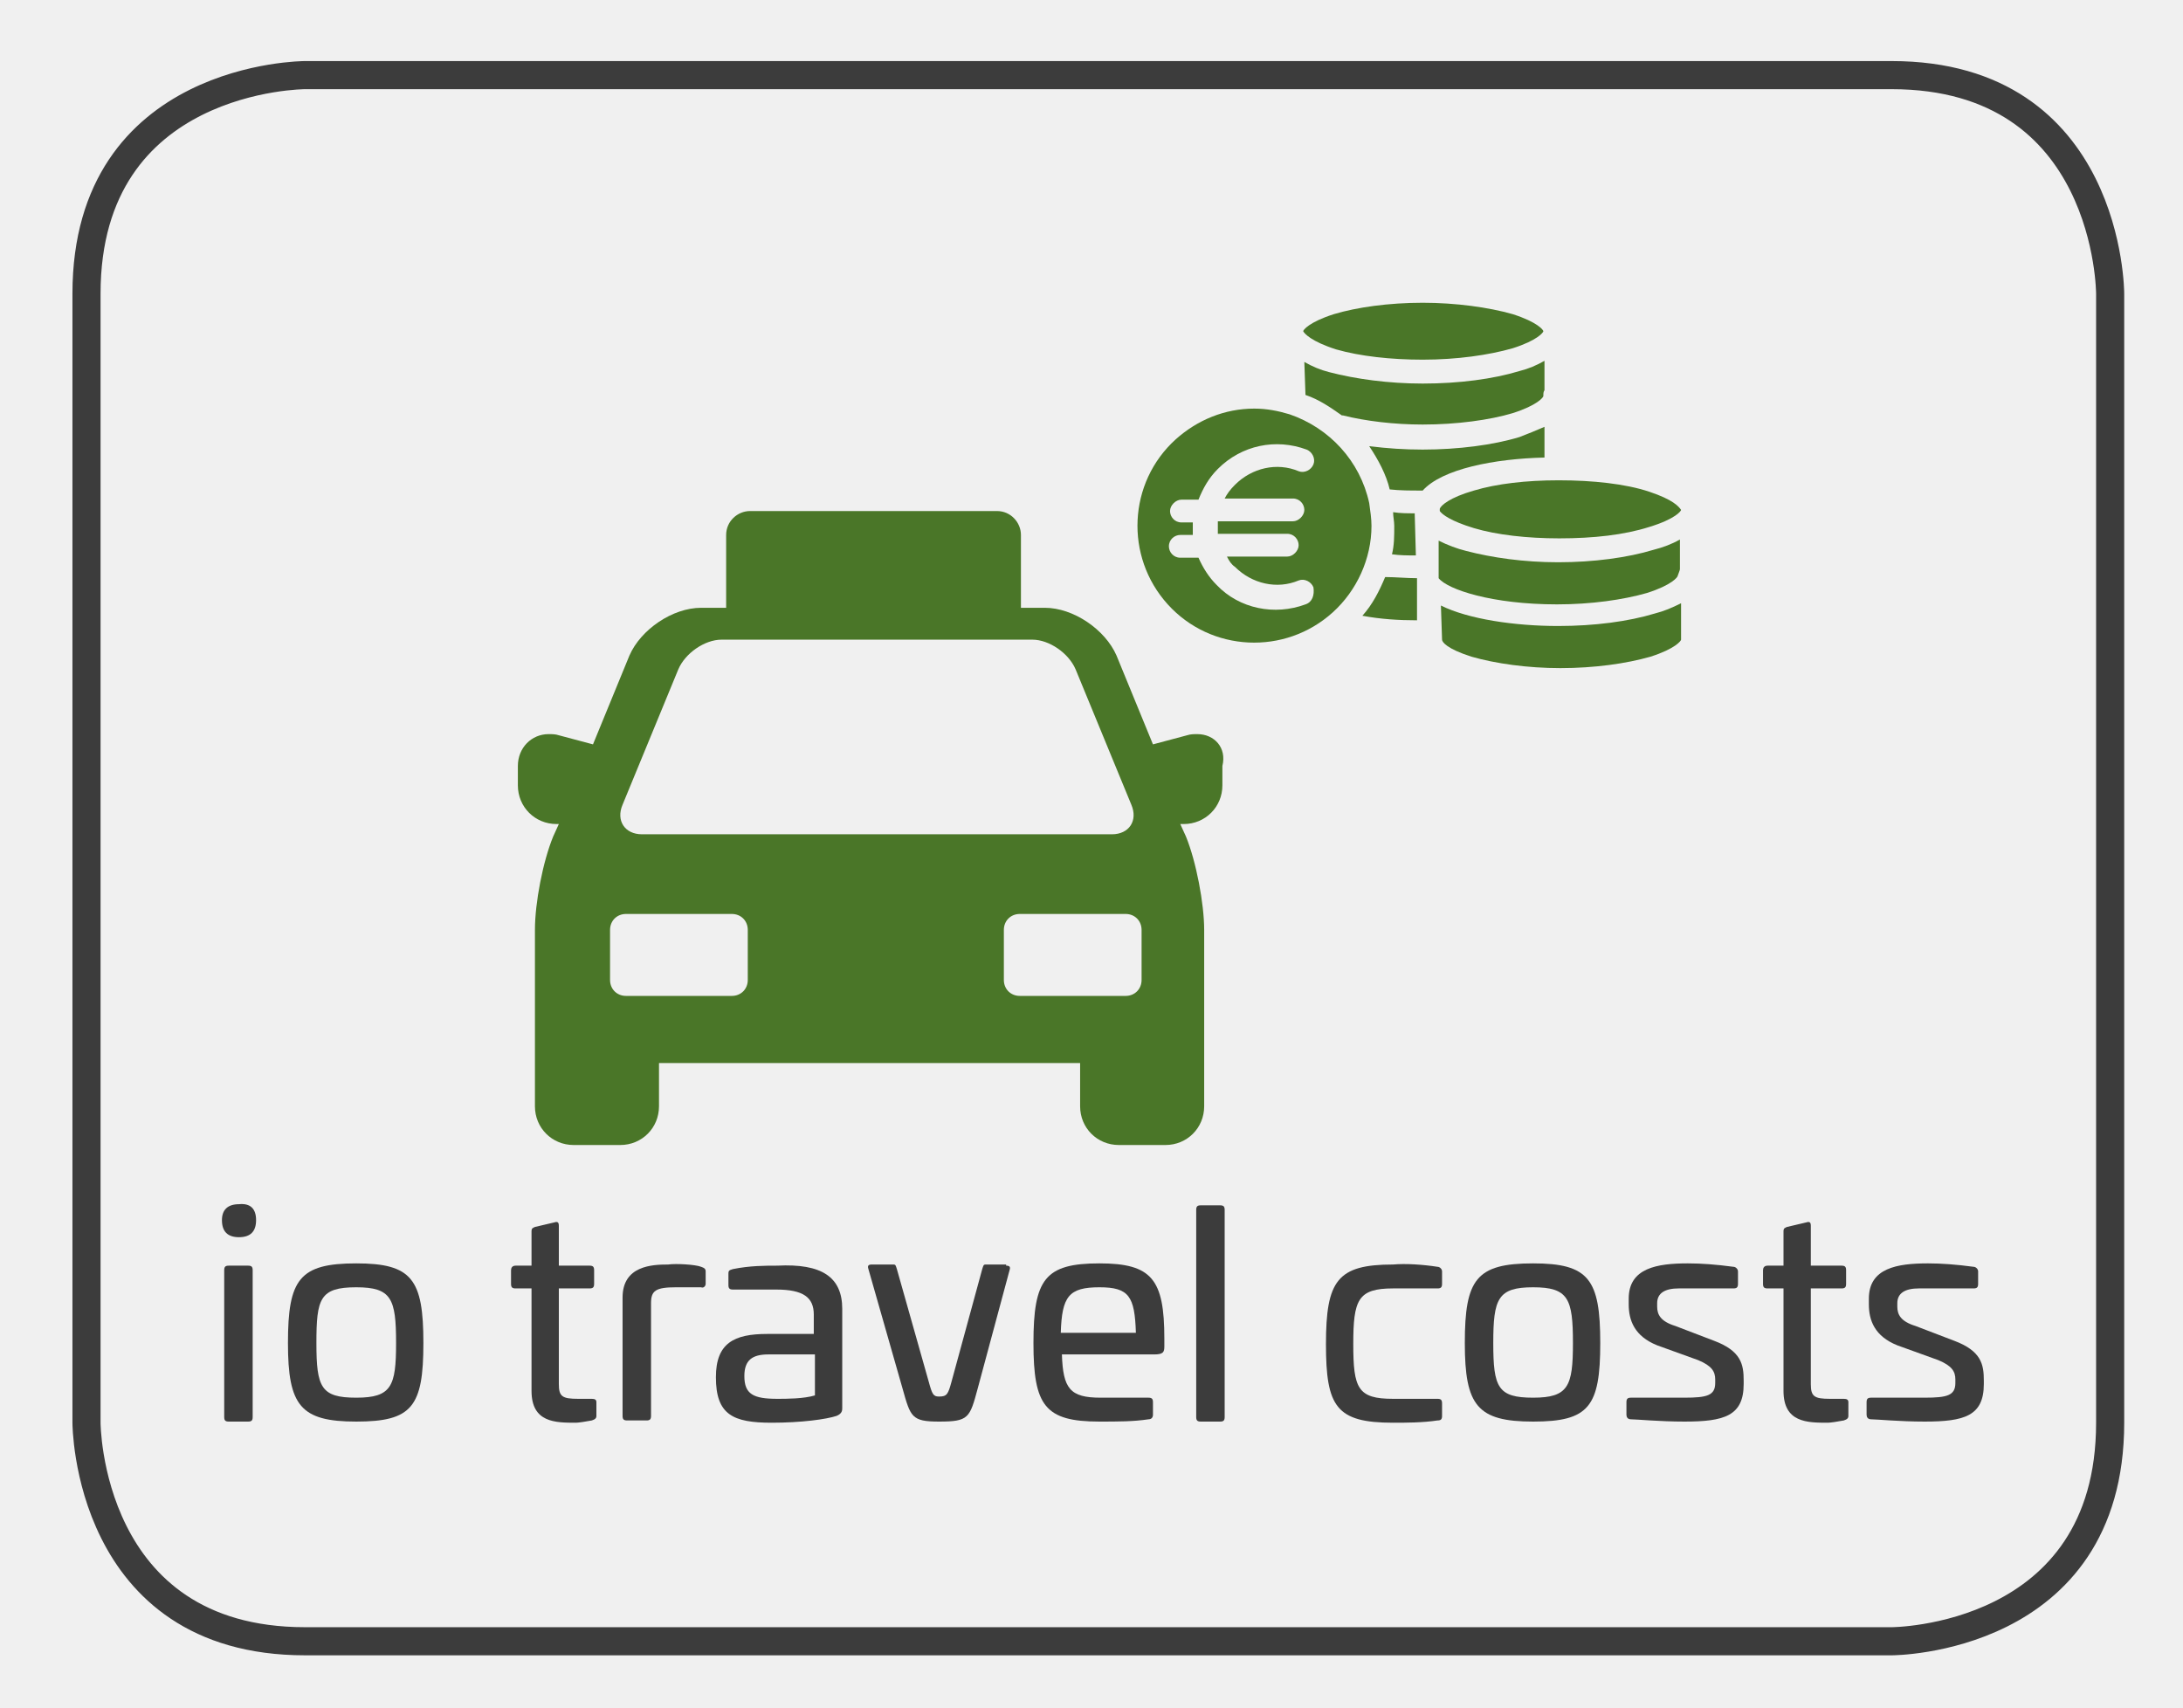
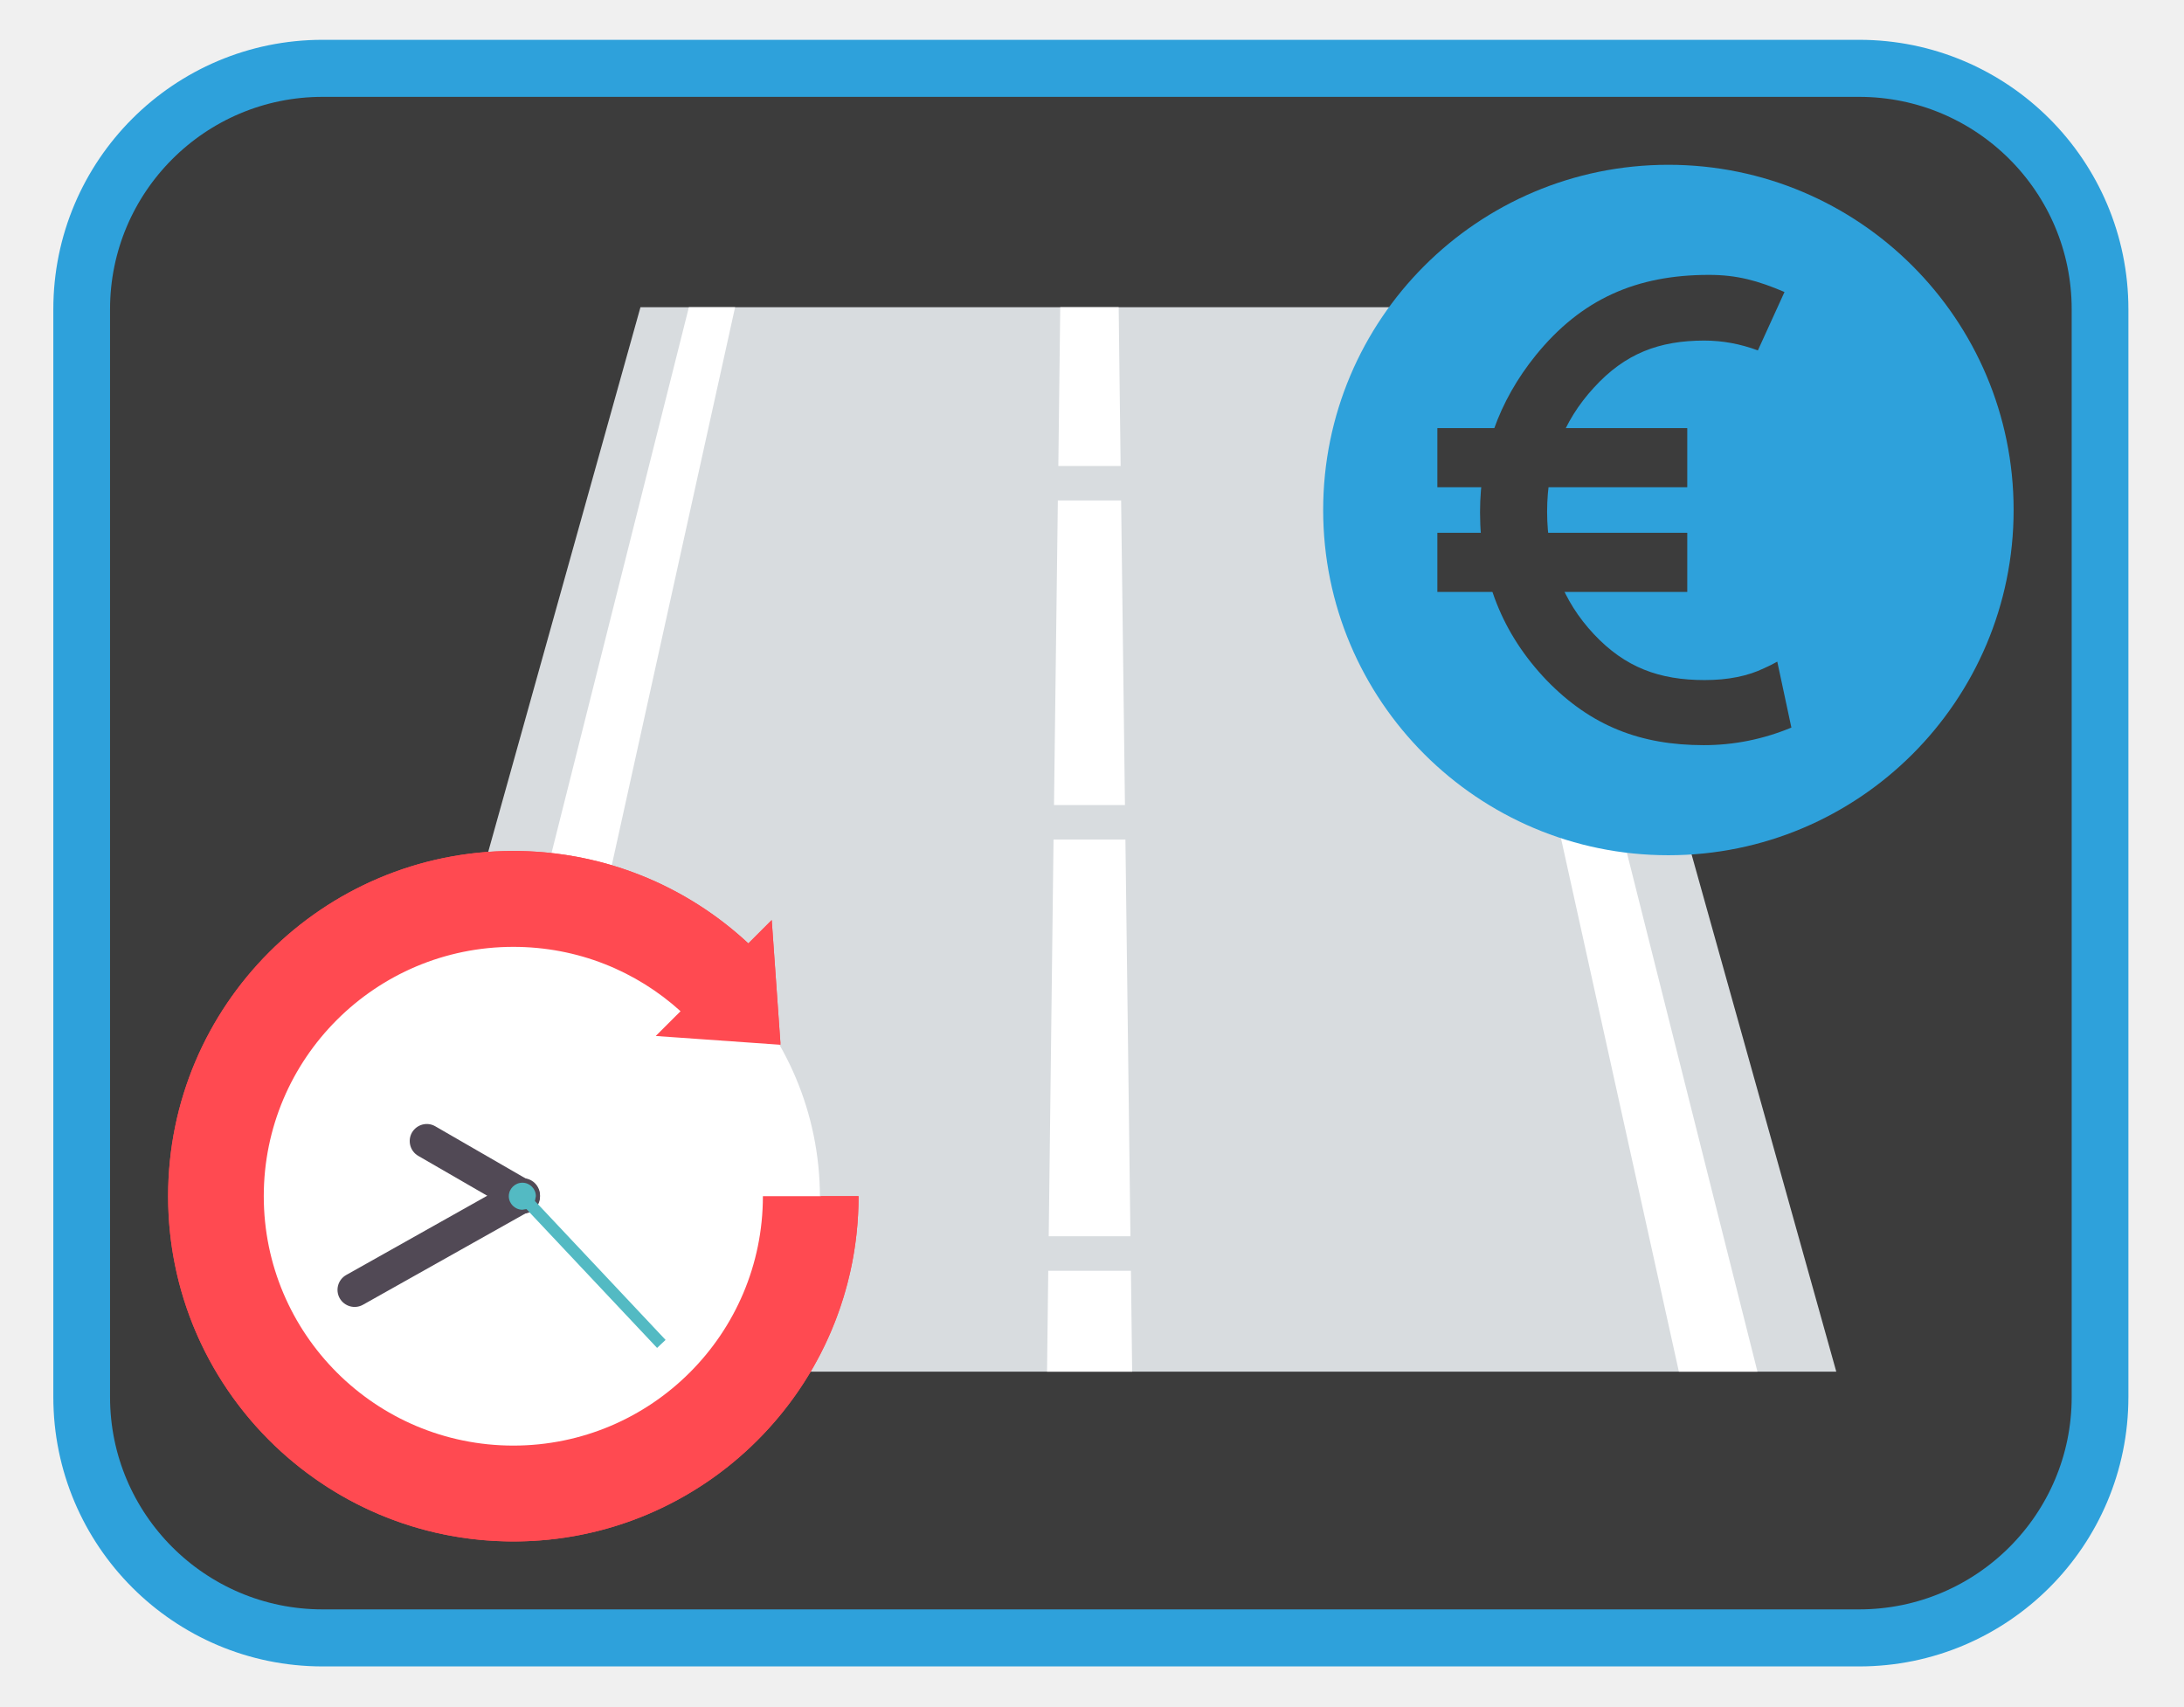
- <svg xmlns="http://www.w3.org/2000/svg" version="1.1" id="travel_x5F_costs" x="0px" y="0px" viewBox="0 0 191.8 150" style="enable-background:new 0 0 191.8 150;" xml:space="preserve">
-   <style type="text/css">
- 	.st0{fill:none;stroke:#3C3C3C;stroke-width:2.47;}
- 	.st1{fill:#3C3C3C;}
- 	.st2{fill:#4A7628;}
- </style>
-   <path class="st0" d="M26.8,6.6c0,0-19.2,0-19.2,19.2V125c0,0,0,19.2,19.2,19.2h139.4c0,0,19.2,0,19.2-19.2V25.8  c0,0,0-19.2-19.2-19.2H26.8z" />
-   <g>
-     <path class="st1" d="M22.5,107.2c0,1-0.5,1.5-1.5,1.5c-1,0-1.5-0.5-1.5-1.5c0-0.9,0.5-1.4,1.5-1.4C22,105.7,22.5,106.2,22.5,107.2z    M21.8,111.2c0.3,0,0.4,0.1,0.4,0.4v12.9c0,0.3-0.1,0.4-0.4,0.4h-1.7c-0.3,0-0.4-0.1-0.4-0.4v-12.9c0-0.3,0.1-0.4,0.4-0.4H21.8z" />
-     <path class="st1" d="M37.2,118c0,5.6-1,6.9-5.9,6.9c-4.9,0-6-1.4-6-6.9c0-5.6,1-7,6-7C36.2,111,37.2,112.4,37.2,118z M27.8,118   c0,3.9,0.4,4.8,3.5,4.8c3.1,0,3.5-1,3.5-4.8c0-3.9-0.4-4.9-3.5-4.9C28.1,113.1,27.8,114.1,27.8,118z" />
-     <path class="st1" d="M48.7,107.4c0.3-0.1,0.4,0,0.4,0.3v3.5h2.7c0.3,0,0.4,0.1,0.4,0.4v1.2c0,0.3-0.1,0.4-0.4,0.4h-2.7v8.4   c0,1.1,0.3,1.3,1.7,1.3h1.2c0.3,0,0.4,0.1,0.4,0.3v1.2c0,0.2-0.1,0.3-0.4,0.4c-0.5,0.1-1.2,0.2-1.4,0.2c-1.8,0-3.9,0-3.9-2.8v-9   h-1.4c-0.3,0-0.4-0.1-0.4-0.4v-1.2c0-0.2,0.1-0.4,0.4-0.4h1.4v-3c0-0.3,0.1-0.3,0.3-0.4L48.7,107.4z" />
-     <path class="st1" d="M61.6,111.3c0.3,0.1,0.4,0.2,0.4,0.4v1.1c0,0.2-0.2,0.4-0.4,0.3h-2.2c-1.8,0-2.2,0.3-2.2,1.4v9.9   c0,0.3-0.1,0.4-0.4,0.4h-1.7c-0.3,0-0.4-0.1-0.4-0.4V114c0-2.8,2.6-2.9,4-2.9C59.4,111,61.1,111.1,61.6,111.3z" />
-     <path class="st1" d="M74,115v8.7c0,0.2,0,0.5-0.5,0.7c-0.9,0.3-3.1,0.6-5.7,0.6c-3.4,0-4.9-0.7-4.9-4c0-3,1.6-3.8,4.5-3.8l4.1,0   v-1.7c0-1.5-0.9-2.2-3.3-2.2h-3.8c-0.3,0-0.4-0.1-0.4-0.4v-1c0-0.3,0.1-0.3,0.4-0.4c1.5-0.3,2.8-0.3,3.9-0.3   C72.2,111,74,112.2,74,115z M67.5,119c-1.4,0-2.1,0.5-2.1,1.9c0,1.6,0.8,2,2.9,2c0.8,0,2.3,0,3.3-0.3V119H67.5z" />
-     <path class="st1" d="M88.4,111.2c0.3,0,0.4,0.1,0.3,0.4L85.9,122c-0.7,2.6-0.8,2.9-3.4,2.9c-2.4,0-2.5-0.4-3.2-2.9l-3-10.5   c-0.1-0.3,0-0.4,0.3-0.4h1.9c0.2,0,0.2,0.1,0.3,0.4l2.8,9.9c0.3,1.1,0.4,1.3,0.9,1.3c0.7,0,0.8-0.2,1.1-1.3l2.7-9.9   c0.1-0.3,0.1-0.4,0.3-0.4H88.4z" />
-     <path class="st1" d="M102.3,117.6v0.7c0,0.5-0.1,0.7-0.9,0.7h-8.1c0.1,3,0.7,3.8,3.4,3.8h4.2c0.3,0,0.4,0.1,0.4,0.4v1.1   c0,0.2-0.1,0.4-0.4,0.4c-1.3,0.2-2.7,0.2-4.3,0.2c-4.8,0-5.8-1.4-5.8-6.9c0-5.6,1-7,5.8-7C101.2,111,102.3,112.4,102.3,117.6z    M93.2,117.1h6.6c-0.1-3.2-0.6-4-3.2-4C93.9,113.1,93.3,113.9,93.2,117.1z" />
-     <path class="st1" d="M107.2,105.9c0.3,0,0.4,0.1,0.4,0.4v18.2c0,0.3-0.1,0.4-0.4,0.4h-1.7c-0.3,0-0.4-0.1-0.4-0.4v-18.2   c0-0.3,0.1-0.4,0.4-0.4H107.2z" />
-     <path class="st1" d="M126.3,111.3c0.2,0,0.4,0.2,0.4,0.4v1.1c0,0.3-0.1,0.4-0.4,0.4h-3.9c-3.1,0-3.5,1-3.5,4.9   c0,3.9,0.4,4.8,3.5,4.8h3.9c0.3,0,0.4,0.1,0.4,0.4v1.1c0,0.3-0.1,0.4-0.4,0.4c-1.3,0.2-2.8,0.2-3.9,0.2c-5,0-5.9-1.4-5.9-6.9   c0-5.6,1-7,5.9-7C123.5,111,125,111.1,126.3,111.3z" />
-     <path class="st1" d="M140.6,118c0,5.6-1,6.9-5.9,6.9c-4.9,0-6-1.4-6-6.9c0-5.6,1-7,6-7C139.6,111,140.6,112.4,140.6,118z    M131.2,118c0,3.9,0.4,4.8,3.5,4.8c3.1,0,3.5-1,3.5-4.8c0-3.9-0.4-4.9-3.5-4.9C131.6,113.1,131.2,114.1,131.2,118z" />
-     <path class="st1" d="M152.3,111.3c0.2,0,0.4,0.2,0.4,0.4v1.1c0,0.3-0.1,0.4-0.4,0.4h-4.8c-1.2,0-1.9,0.4-1.9,1.3v0.3   c0,0.7,0.3,1.3,1.6,1.7l3.4,1.3c2.4,0.9,2.6,2.1,2.6,3.5v0.3c0,2.8-1.7,3.3-5.2,3.3c-2.2,0-4.2-0.2-4.7-0.2c-0.3,0-0.4-0.2-0.4-0.4   v-1.1c0-0.3,0.1-0.4,0.4-0.4h4.7c2,0,2.7-0.2,2.7-1.3v-0.3c0-0.7-0.3-1.2-1.5-1.7l-3.6-1.3c-2-0.8-2.5-2.2-2.5-3.6v-0.5   c0-2.7,2.5-3.1,5.2-3.1C149.5,111,150.8,111.1,152.3,111.3z" />
-     <path class="st1" d="M158.7,107.4c0.3-0.1,0.4,0,0.4,0.3v3.5h2.7c0.3,0,0.4,0.1,0.4,0.4v1.2c0,0.3-0.1,0.4-0.4,0.4h-2.7v8.4   c0,1.1,0.3,1.3,1.7,1.3h1.2c0.3,0,0.4,0.1,0.4,0.3v1.2c0,0.2-0.1,0.3-0.4,0.4c-0.5,0.1-1.2,0.2-1.4,0.2c-1.8,0-3.9,0-3.9-2.8v-9   h-1.4c-0.3,0-0.4-0.1-0.4-0.4v-1.2c0-0.2,0.1-0.4,0.4-0.4h1.4v-3c0-0.3,0.1-0.3,0.3-0.4L158.7,107.4z" />
-     <path class="st1" d="M173.4,111.3c0.2,0,0.4,0.2,0.4,0.4v1.1c0,0.3-0.1,0.4-0.4,0.4h-4.8c-1.2,0-1.9,0.4-1.9,1.3v0.3   c0,0.7,0.3,1.3,1.6,1.7l3.4,1.3c2.4,0.9,2.6,2.1,2.6,3.5v0.3c0,2.8-1.7,3.3-5.2,3.3c-2.2,0-4.2-0.2-4.7-0.2c-0.3,0-0.4-0.2-0.4-0.4   v-1.1c0-0.3,0.1-0.4,0.4-0.4h4.7c2,0,2.7-0.2,2.7-1.3v-0.3c0-0.7-0.3-1.2-1.5-1.7l-3.6-1.3c-2-0.8-2.5-2.2-2.5-3.6v-0.5   c0-2.7,2.5-3.1,5.2-3.1C170.6,111,171.9,111.1,173.4,111.3z" />
+ <svg xmlns="http://www.w3.org/2000/svg" width="100%" height="100%" viewBox="0 0 192 150" version="1.1" xml:space="preserve" style="fill-rule:evenodd;clip-rule:evenodd;stroke-linecap:round;stroke-linejoin:round;stroke-miterlimit:1.5;">
+   <g transform="matrix(0.973783,0,0,0.97943,4.07961,2.75886)">
+     <path d="M185.4,24.939L185.4,122.578C185.4,134.512 175.655,144.2 163.653,144.2L24.932,144.2C12.93,144.2 3.185,134.512 3.185,122.578L3.185,24.939C3.185,13.005 12.93,3.317 24.932,3.317L163.653,3.317C175.655,3.317 185.4,13.005 185.4,24.939Z" style="fill:rgb(60,60,60);stroke:rgb(46,161,219);stroke-width:5.12px;" />
  </g>
-   <g>
-     <g>
-       <path class="st2" d="M105.2,64.5c-0.3,0-0.6,0-0.9,0.1l-3,0.8l-3.2-7.8c-1-2.3-3.8-4.2-6.3-4.2h-2.1V47c0-1.1-0.9-2.1-2.1-2.1    H65.9c-1.1,0-2.1,0.9-2.1,2.1v6.4h-2.2c-2.5,0-5.3,1.9-6.3,4.2l-3.2,7.8l-3-0.8c-0.3-0.1-0.6-0.1-0.9-0.1c-1.5,0-2.7,1.2-2.7,2.8    V69c0,1.9,1.5,3.4,3.4,3.4h0.2l-0.5,1.1c-0.9,2.2-1.6,5.8-1.6,8.2v15.5c0,1.9,1.5,3.4,3.4,3.4h4.1c1.9,0,3.4-1.5,3.4-3.4v-3.8h37    v3.8c0,1.9,1.5,3.4,3.4,3.4h4.1c1.9,0,3.4-1.5,3.4-3.4V81.7c0-2.3-0.7-6-1.6-8.2l-0.5-1.1h0.3c1.9,0,3.4-1.5,3.4-3.4v-1.7    C107.8,65.7,106.7,64.5,105.2,64.5z M54.7,70.7l4.9-11.9c0.6-1.4,2.3-2.6,3.8-2.6h27.3c1.5,0,3.2,1.2,3.8,2.6l4.9,11.9    c0.6,1.4-0.2,2.6-1.7,2.6H56.4C54.9,73.3,54.1,72.1,54.7,70.7z M65.7,86.1c0,0.8-0.6,1.4-1.4,1.4H55c-0.8,0-1.4-0.6-1.4-1.4v-4.4    c0-0.8,0.6-1.4,1.4-1.4h9.3c0.8,0,1.4,0.6,1.4,1.4C65.7,81.6,65.7,86.1,65.7,86.1z M100.3,86.1c0,0.8-0.6,1.4-1.4,1.4h-9.3    c-0.8,0-1.4-0.6-1.4-1.4v-4.4c0-0.8,0.6-1.4,1.4-1.4h9.3c0.8,0,1.4,0.6,1.4,1.4V86.1z" />
+   <g transform="matrix(1.01227,0,0,1.01227,-1.28693,-0.733567)">
+     <g transform="matrix(1.15174,0,0,1.15174,-14.5517,-12.7525)">
+       <g transform="matrix(2.18901,0,0,2.18901,-290.711,-757.782)">
+         <path d="M202.335,398.771L150.893,398.771L161.143,362.103L192.077,362.103L202.335,398.771Z" style="fill:rgb(216,220,223);fill-rule:nonzero;" />
+       </g>
+       <g transform="matrix(2.18901,0,0,2.18901,-290.711,-757.782)">
+         <path d="M199.62,398.771L196.913,398.771L188.809,362.103L190.393,362.103L199.62,398.771Z" style="fill:white;fill-rule:nonzero;" />
+       </g>
+       <g transform="matrix(2.18901,0,0,2.18901,-290.711,-757.782)">
+         <path d="M164.403,362.103L156.299,398.771L153.583,398.771L162.811,362.103L164.403,362.103Z" style="fill:white;fill-rule:nonzero;" />
+       </g>
+       <g transform="matrix(2.18901,0,0,2.18901,-290.711,-757.782)">
+         <path d="M177.683,367.572L175.537,367.572L175.603,362.103L177.616,362.103L177.683,367.572Z" style="fill:white;fill-rule:nonzero;" />
+       </g>
+       <g transform="matrix(2.18901,0,0,2.18901,-290.711,-757.782)">
+         <path d="M177.832,379.252L175.388,379.252L175.52,368.761L177.7,368.761L177.832,379.252Z" style="fill:white;fill-rule:nonzero;" />
+       </g>
+       <g transform="matrix(2.18901,0,0,2.18901,-290.711,-757.782)">
+         <path d="M178.021,394.107L175.206,394.107L175.372,380.44L177.848,380.44L178.021,394.107Z" style="fill:white;fill-rule:nonzero;" />
+       </g>
+       <g transform="matrix(2.18901,0,0,2.18901,-290.711,-757.782)">
+         <path d="M178.08,398.771L175.148,398.771L175.19,395.296L178.038,395.296L178.08,398.771Z" style="fill:white;fill-rule:nonzero;" />
+       </g>
    </g>
-     <g>
+     <g transform="matrix(0.111267,0,0,0.111267,83.7447,-17.4026)">
      <g>
-         <g>
-           <path class="st2" d="M120.3,44.2c-0.8-3.7-3.5-6.6-7-7.8c-1-0.3-2-0.5-3.1-0.5c-2.6,0-5,1-6.9,2.7c-4.2,3.8-4.5,10.3-0.7,14.5      s10.3,4.5,14.5,0.7c2.1-1.9,3.4-4.7,3.4-7.6C120.5,45.6,120.4,44.9,120.3,44.2z M114.7,53.1c-2.7,1-5.8,0.4-7.8-1.7      c-0.7-0.7-1.2-1.5-1.6-2.4h-1.6c-0.6,0-1-0.5-1-1c0-0.6,0.5-1,1-1h1.1c0-0.4,0-0.8,0-1.1h-1c-0.6,0-1-0.5-1-1s0.5-1,1-1h1.5      c0.4-1,0.9-1.9,1.7-2.7c2.1-2.1,5.1-2.7,7.8-1.7c0.5,0.2,0.8,0.8,0.6,1.3c-0.2,0.5-0.8,0.8-1.3,0.6c-1.9-0.8-4.1-0.3-5.6,1.2      c-0.4,0.4-0.7,0.8-0.9,1.2h6c0.6,0,1,0.5,1,1s-0.5,1-1,1h-6.6c0,0.4,0,0.8,0,1.1h6.1c0.6,0,1,0.5,1,1s-0.5,1-1,1h-5.3      c0.2,0.4,0.4,0.7,0.7,0.9c1.5,1.5,3.7,2,5.6,1.2c0,0,0,0,0,0c0.5-0.2,1.1,0.1,1.3,0.6C115.5,52.3,115.3,52.9,114.7,53.1z" />
+         <path d="M291.542,561C291.542,412.183 412.183,291.542 561,291.542C709.817,291.542 830.458,412.183 830.458,561C830.458,709.817 709.817,830.458 561,830.458C412.183,830.458 291.542,709.817 291.542,561Z" style="fill:rgb(46,161,219);fill-rule:nonzero;" />
+         <g transform="matrix(1.21862,0,0,1.21862,-139.651,-122.644)">
+           <rect x="426.979" y="508.536" width="160.058" height="37.877" style="fill:rgb(60,60,60);fill-rule:nonzero;" />
+         </g>
+         <g transform="matrix(1.21862,0,0,1.21862,-139.651,-122.644)">
+           <rect x="426.979" y="575.587" width="160.058" height="37.877" style="fill:rgb(60,60,60);fill-rule:nonzero;" />
+         </g>
+         <g transform="matrix(1.21862,0,0,1.21862,-139.651,-122.644)">
+           <path d="M636.383,662.264C625.899,667.364 613.164,669.914 598.174,669.914C569.165,669.914 547.248,661.85 527.261,640.557C507.271,619.266 497.278,593.129 497.278,562.148C497.278,530.785 507.271,504.267 527.261,482.59C547.126,460.79 568.983,452.469 597.991,452.469C609.583,452.469 621.009,454.583 632.269,458.77L649.323,421.357C632.148,414.064 618.952,410.396 600.915,410.396C554.479,410.396 519.216,425.858 489.966,461.936C466.2,491.388 454.316,524.921 454.316,562.531C454.316,604.478 468.514,640.303 496.914,670.008C525.434,699.46 557.283,711.604 597.625,711.604C616.961,711.604 635.66,707.838 653.73,700.345L644.696,658.11C641.879,659.687 639.106,661.077 636.383,662.264Z" style="fill:rgb(60,60,60);fill-rule:nonzero;" />
        </g>
      </g>
+     </g>
+     <g transform="matrix(1.04256,0,0,1.04256,107.806,49.0176)">
      <g>
-         <g>
-           <path class="st2" d="M132.9,27.6c-2.1-0.6-5-1-7.9-1c-3,0-5.8,0.4-7.8,1c-2.2,0.7-2.7,1.4-2.7,1.5c0,0,0,0,0,0      c0.1,0.2,0.7,0.9,2.9,1.6c2.1,0.6,4.8,0.9,7.6,0.9c3,0,5.8-0.4,7.9-1c2.2-0.7,2.7-1.4,2.7-1.5C135.6,29,135.1,28.3,132.9,27.6z" />
+         <g transform="matrix(1.81637,0,0,1.81637,-340.865,-664.569)">
+           <path d="M169.008,395.296C169.008,403.094 162.686,409.417 154.887,409.417C147.088,409.417 140.766,403.094 140.766,395.296C140.766,387.496 147.088,381.174 154.887,381.174C162.686,381.174 169.008,387.496 169.008,395.296Z" style="fill:white;fill-rule:nonzero;" />
+         </g>
+         <g transform="matrix(1.81483,0,0,1.81483,-340.518,-664.071)">
+           <path d="M147.987,400.278C147.609,400.49 147.134,400.358 146.917,399.979C146.706,399.602 146.839,399.126 147.216,398.913L154.94,394.572C155.317,394.358 155.797,394.493 156.009,394.872C156.223,395.247 156.09,395.727 155.71,395.938L147.987,400.278Z" style="fill:rgb(81,73,85);fill-rule:nonzero;" />
+         </g>
+         <g transform="matrix(1.81483,0,0,1.81483,-340.518,-664.071)">
+           <path d="M155.719,394.636C156.091,394.852 156.223,395.329 156.007,395.703C155.791,396.08 155.31,396.208 154.932,395.993L150.521,393.444C150.148,393.228 150.023,392.748 150.233,392.376C150.454,392.001 150.929,391.869 151.306,392.088L155.719,394.636Z" style="fill:rgb(81,73,85);fill-rule:nonzero;" />
+         </g>
+         <g transform="matrix(1.81483,0,0,1.81483,-340.518,-664.071)">
+           <path d="M161.875,401.892L161.485,402.26L155.488,395.887L155.302,395.917C154.961,395.917 154.679,395.636 154.679,395.296C154.679,394.956 154.961,394.677 155.302,394.677C155.646,394.677 155.921,394.956 155.921,395.296L155.879,395.517L161.875,401.892Z" style="fill:rgb(83,186,195);fill-rule:nonzero;" />
+         </g>
+         <g transform="matrix(1.81483,0,0,1.81483,-340.518,-664.071)">
+           <path d="M146.382,408.667C145.746,408.261 145.139,407.811 144.569,407.321C144.65,407.389 144.731,407.457 144.814,407.523C145.004,407.684 145.205,407.844 145.415,407.994C145.728,408.231 146.051,408.455 146.382,408.667ZM164.924,407.558C164.937,407.546 164.951,407.535 164.964,407.523C164.972,407.517 164.979,407.511 164.987,407.505C164.965,407.523 164.945,407.54 164.924,407.558ZM168.687,403.088C169.439,401.758 170.004,400.308 170.344,398.773L170.35,398.773C170.006,400.308 169.44,401.757 168.687,403.088Z" style="fill:rgb(184,87,77);fill-rule:nonzero;" />
        </g>
      </g>
-       <g>
-         <g>
-           <path class="st2" d="M124.5,51v-0.2c-0.9,0-1.9-0.1-2.8-0.1c-0.5,1.2-1.1,2.4-2,3.4c1.6,0.3,3.2,0.4,4.8,0.4L124.5,51z" />
-         </g>
+       <g transform="matrix(1.81483,0,0,1.81483,-340.518,-664.071)">
+         <path d="M170.733,395.296C170.733,404.047 163.636,411.143 154.887,411.143C146.139,411.143 139.041,404.047 139.041,395.296C139.041,386.547 146.139,379.449 154.887,379.449C159.055,379.449 162.844,381.059 165.674,383.693L166.747,382.62L167.152,388.346L161.424,387.942L162.562,386.805C160.532,384.964 157.842,383.851 154.887,383.851C148.565,383.851 143.432,388.974 143.432,395.296C143.432,401.618 148.565,406.743 154.887,406.743C161.209,406.743 166.342,401.618 166.342,395.296L170.733,395.296Z" style="fill:rgb(255,74,81);fill-rule:nonzero;" />
      </g>
-       <g>
-         <g>
-           <path class="st2" d="M133.5,32.6c-2.3,0.7-5.3,1.1-8.5,1.1c-3,0-5.9-0.4-8.2-1c-0.8-0.2-1.5-0.5-2.2-0.9l0.1,2.9      c1.2,0.4,2.2,1.1,3.2,1.8c0,0,0.1,0,0.1,0c2,0.5,4.5,0.8,7,0.8c3,0,5.9-0.4,7.9-1c2.2-0.7,2.7-1.4,2.7-1.5c0-0.2,0-0.4,0.1-0.5      v-2.6C135,32.1,134.3,32.4,133.5,32.6z" />
-         </g>
-       </g>
-       <g>
-         <g>
-           <path class="st2" d="M133.5,38.4c-2.3,0.7-5.4,1.1-8.5,1.1c-1.6,0-3.1-0.1-4.7-0.3c0.8,1.2,1.5,2.5,1.8,3.8      c0.9,0.1,1.8,0.1,2.8,0.1c0,0,0.1,0,0.1,0c1.7-1.9,6.3-2.8,10.7-2.9v-2.7C135,37.8,134.3,38.1,133.5,38.4z" />
-         </g>
-       </g>
-       <g>
-         <g>
-           <path class="st2" d="M122.3,48.7c0.7,0.1,1.4,0.1,2.1,0.1l-0.1-3.6c0,0,0-0.1,0-0.1c-0.6,0-1.3,0-1.9-0.1c0,0.4,0.1,0.8,0.1,1.2      C122.5,47.1,122.5,47.9,122.3,48.7z" />
-         </g>
-       </g>
-       <g>
-         <g>
-           <path class="st2" d="M147.6,50v-2.6c-0.7,0.4-1.5,0.7-2.3,0.9c-2.3,0.7-5.3,1.1-8.4,1.1c-3,0-5.8-0.4-8.1-1      c-0.8-0.2-1.6-0.5-2.4-0.9l0,2.4l0,0.9c0.8,1,4.7,2.3,10.4,2.3c3,0,5.8-0.4,7.9-1c2.2-0.7,2.7-1.4,2.7-1.5      C147.5,50.3,147.6,50.1,147.6,50L147.6,50z" />
-         </g>
-       </g>
-       <g>
-         <g>
-           <path class="st2" d="M145.4,53.9c-2.3,0.7-5.3,1.1-8.5,1.1c-3.8,0-7.9-0.6-10.3-1.8l0.1,3c0,0,0,0,0,0c0,0.2,0.4,0.8,2.6,1.5      c2.1,0.6,4.9,1,7.8,1c3,0,5.8-0.4,7.9-1c2.2-0.7,2.7-1.4,2.7-1.5V53C146.9,53.4,146.2,53.7,145.4,53.9z" />
-         </g>
-       </g>
-       <g>
-         <g>
-           <path class="st2" d="M144.9,43.2c-2.1-0.7-5-1-7.9-1h-0.1c-2.8,0-5.4,0.3-7.4,0.9c-2.1,0.6-2.9,1.3-3,1.6c0,0.1,0,0.1,0,0.2      c0.2,0.3,1,0.9,3,1.5c2,0.6,4.7,0.9,7.5,0.9c3,0,5.7-0.3,7.9-1c2.3-0.7,2.8-1.4,2.8-1.5C147.5,44.5,147,43.9,144.9,43.2z" />
-         </g>
+       <g transform="matrix(1.81483,0,0,1.81483,-340.518,-664.071)">
+         <path d="M154.887,411.143C154.802,411.143 154.716,411.142 154.631,411.141C151.599,411.093 148.773,410.192 146.382,408.667C146.051,408.455 145.728,408.231 145.415,407.994C145.205,407.844 145.004,407.684 144.814,407.523C144.731,407.457 144.65,407.389 144.569,407.321C141.185,404.414 139.041,400.105 139.041,395.296C139.041,386.547 146.139,379.449 154.887,379.449C155.355,379.449 155.819,379.47 156.277,379.509C156.982,379.571 157.674,379.678 158.35,379.829C159.036,379.982 159.705,380.18 160.355,380.419C162.295,381.133 164.058,382.217 165.558,383.586C165.597,383.622 165.636,383.657 165.674,383.693L166.747,382.62L167.147,388.284L167.149,388.3C164.721,384.052 160.142,381.183 154.887,381.183C147.088,381.183 140.766,387.505 140.766,395.296C140.766,403.096 147.088,409.417 154.887,409.417C162.686,409.417 169.008,403.096 169.008,395.296L170.733,395.296C170.733,396.49 170.601,397.654 170.35,398.773L170.344,398.773C170.004,400.308 169.439,401.758 168.687,403.088C167.731,404.777 166.472,406.275 164.987,407.505C164.979,407.511 164.972,407.517 164.964,407.523C164.951,407.535 164.937,407.546 164.924,407.558C162.252,409.747 158.851,411.082 155.143,411.141C155.058,411.142 154.973,411.143 154.887,411.143Z" style="fill:rgb(255,74,81);fill-rule:nonzero;" />
      </g>
    </g>
  </g>
</svg>
